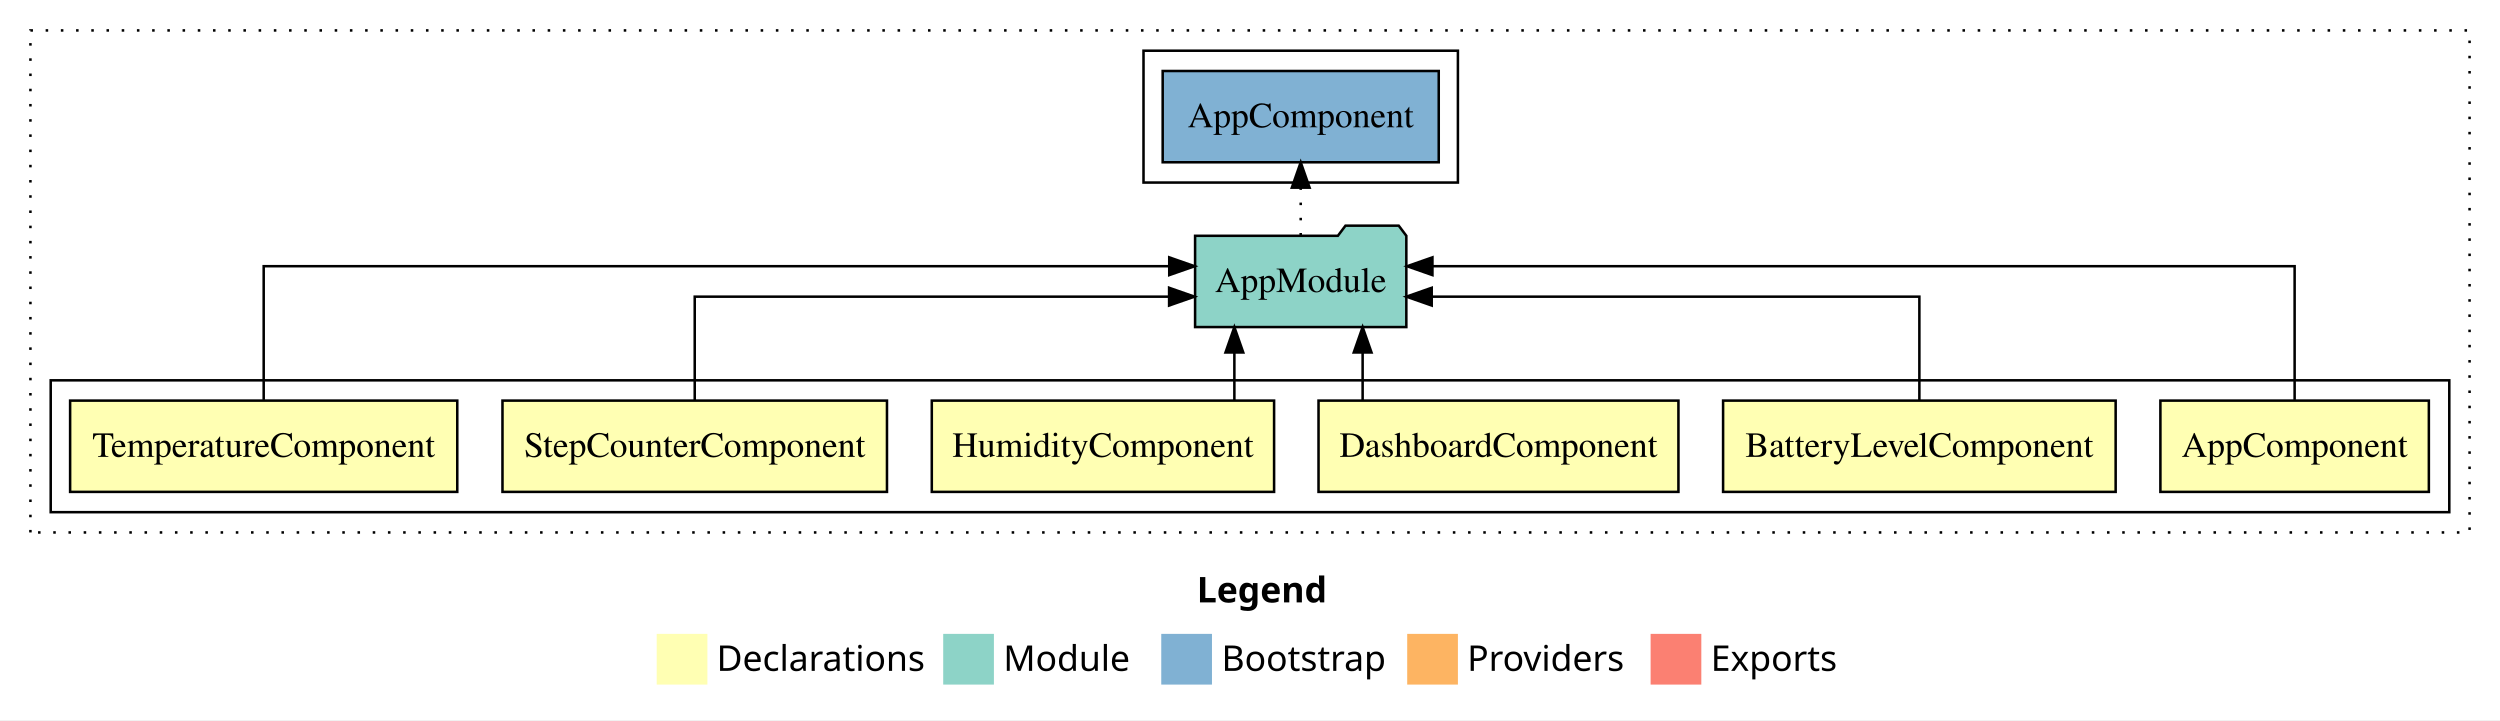
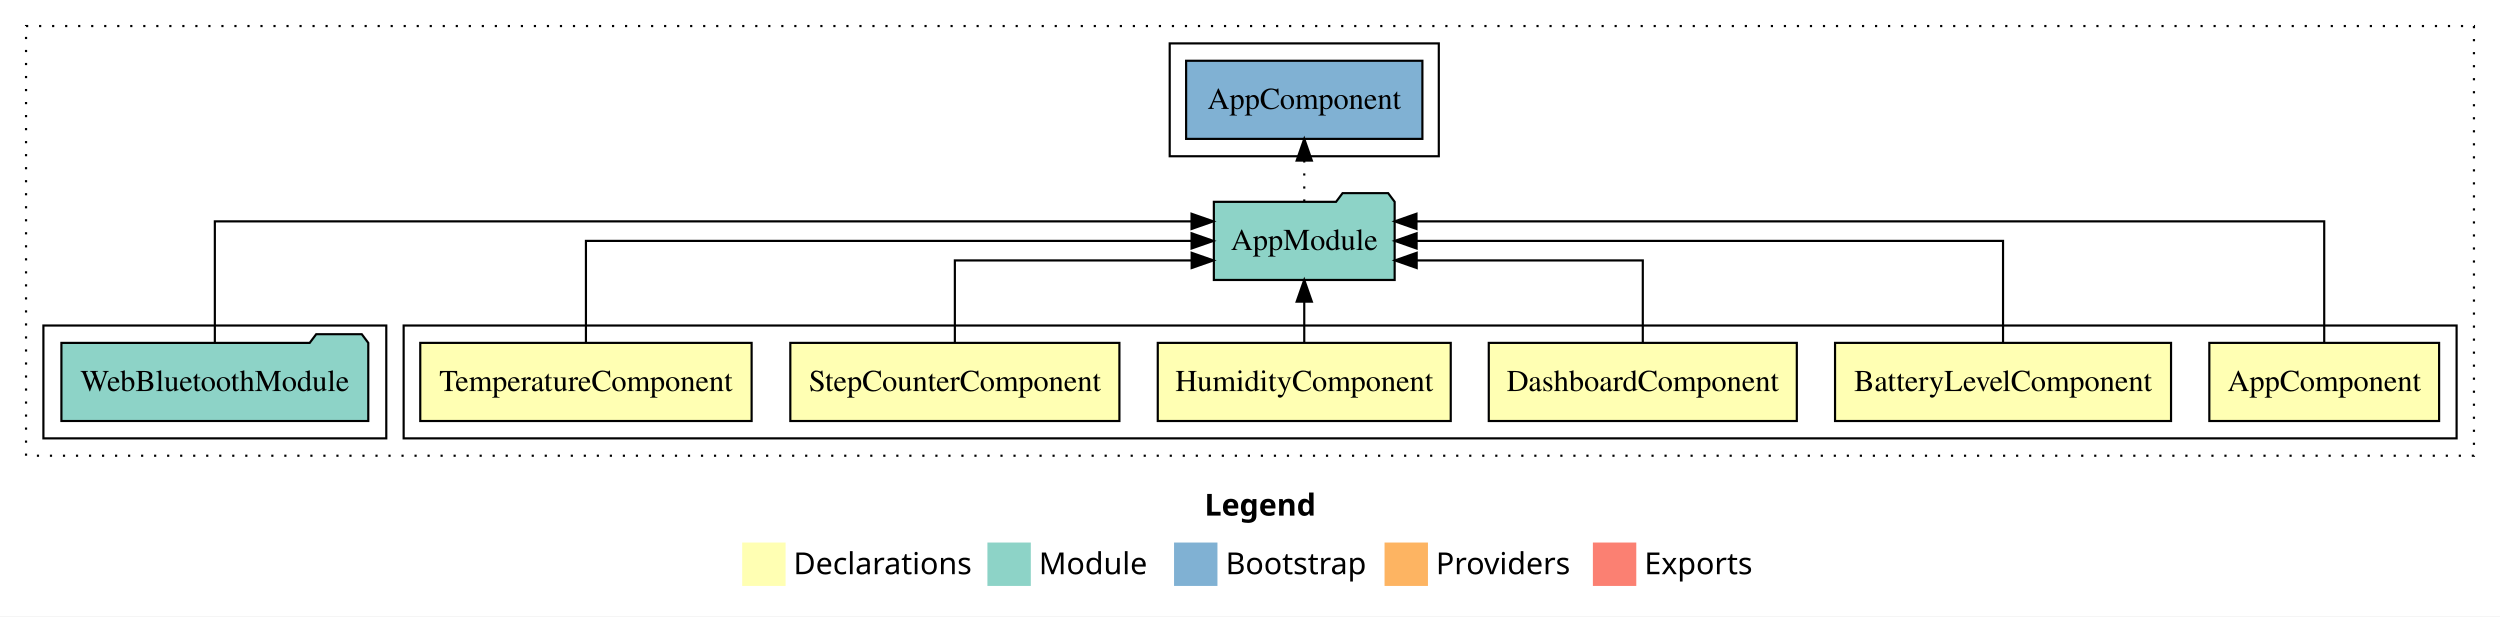
- <svg xmlns="http://www.w3.org/2000/svg" width="986pt" height="284pt" viewBox="0.00 0.00 986.00 284.00">
+ <svg xmlns="http://www.w3.org/2000/svg" width="1152pt" height="284pt" viewBox="0.00 0.00 1152.00 284.00">
  <g id="graph0" class="graph" transform="scale(1 1) rotate(0) translate(4 280)">
-     <polygon fill="#ffffff" stroke="transparent" points="-4,4 -4,-280 982,-280 982,4 -4,4" />
-     <text text-anchor="start" x="468.009" y="-42.4" font-family="sans-serif" font-weight="bold" font-size="14.00" fill="#000000">Legend</text>
-     <polygon fill="#ffffb3" stroke="transparent" points="255,-10 255,-30 275,-30 275,-10 255,-10" />
-     <text text-anchor="start" x="278.629" y="-15.4" font-family="sans-serif" font-size="14.00" fill="#000000">  Declarations</text>
-     <polygon fill="#8dd3c7" stroke="transparent" points="368,-10 368,-30 388,-30 388,-10 368,-10" />
-     <text text-anchor="start" x="391.725" y="-15.4" font-family="sans-serif" font-size="14.00" fill="#000000">  Module</text>
-     <polygon fill="#80b1d3" stroke="transparent" points="454,-10 454,-30 474,-30 474,-10 454,-10" />
-     <text text-anchor="start" x="477.781" y="-15.4" font-family="sans-serif" font-size="14.00" fill="#000000">  Bootstrap</text>
-     <polygon fill="#fdb462" stroke="transparent" points="551,-10 551,-30 571,-30 571,-10 551,-10" />
-     <text text-anchor="start" x="574.673" y="-15.4" font-family="sans-serif" font-size="14.00" fill="#000000">  Providers</text>
-     <polygon fill="#fb8072" stroke="transparent" points="647,-10 647,-30 667,-30 667,-10 647,-10" />
-     <text text-anchor="start" x="670.726" y="-15.4" font-family="sans-serif" font-size="14.00" fill="#000000">  Exports</text>
+     <polygon fill="#ffffff" stroke="transparent" points="-4,4 -4,-280 1148,-280 1148,4 -4,4" />
+     <text text-anchor="start" x="551.009" y="-42.4" font-family="sans-serif" font-weight="bold" font-size="14.00" fill="#000000">Legend</text>
+     <polygon fill="#ffffb3" stroke="transparent" points="338,-10 338,-30 358,-30 358,-10 338,-10" />
+     <text text-anchor="start" x="361.629" y="-15.4" font-family="sans-serif" font-size="14.00" fill="#000000">  Declarations</text>
+     <polygon fill="#8dd3c7" stroke="transparent" points="451,-10 451,-30 471,-30 471,-10 451,-10" />
+     <text text-anchor="start" x="474.725" y="-15.4" font-family="sans-serif" font-size="14.00" fill="#000000">  Module</text>
+     <polygon fill="#80b1d3" stroke="transparent" points="537,-10 537,-30 557,-30 557,-10 537,-10" />
+     <text text-anchor="start" x="560.781" y="-15.4" font-family="sans-serif" font-size="14.00" fill="#000000">  Bootstrap</text>
+     <polygon fill="#fdb462" stroke="transparent" points="634,-10 634,-30 654,-30 654,-10 634,-10" />
+     <text text-anchor="start" x="657.673" y="-15.4" font-family="sans-serif" font-size="14.00" fill="#000000">  Providers</text>
+     <polygon fill="#fb8072" stroke="transparent" points="730,-10 730,-30 750,-30 750,-10 730,-10" />
+     <text text-anchor="start" x="753.726" y="-15.4" font-family="sans-serif" font-size="14.00" fill="#000000">  Exports</text>
    <g id="clust1" class="cluster">
-       <polygon fill="none" stroke="#000000" stroke-dasharray="1,5" points="8,-70 8,-268 970,-268 970,-70 8,-70" />
+       <polygon fill="none" stroke="#000000" stroke-dasharray="1,5" points="8,-70 8,-268 1136,-268 1136,-70 8,-70" />
    </g>
    <g id="clust2" class="cluster">
-       <polygon fill="none" stroke="#000000" points="16,-78 16,-130 962,-130 962,-78 16,-78" />
+       <polygon fill="none" stroke="#000000" points="182,-78 182,-130 1128,-130 1128,-78 182,-78" />
+     </g>
+     <g id="clust9" class="cluster">
+       <polygon fill="none" stroke="#000000" points="16,-78 16,-130 174,-130 174,-78 16,-78" />
    </g>
    <g id="clust11" class="cluster">
-       <polygon fill="none" stroke="#000000" points="447,-208 447,-260 571,-260 571,-208 447,-208" />
+       <polygon fill="none" stroke="#000000" points="535,-208 535,-260 659,-260 659,-208 535,-208" />
    </g>
    <g id="node1" class="node">
-       <polygon fill="#ffffb3" stroke="#000000" points="953.94,-122 848.06,-122 848.06,-86 953.94,-86 953.94,-122" />
-       <text text-anchor="middle" x="901" y="-99.8" font-family="Times,serif" font-size="14.00" fill="#000000">AppComponent</text>
+       <polygon fill="#ffffb3" stroke="#000000" points="1119.94,-122 1014.06,-122 1014.06,-86 1119.94,-86 1119.94,-122" />
+       <text text-anchor="middle" x="1067" y="-99.8" font-family="Times,serif" font-size="14.00" fill="#000000">AppComponent</text>
    </g>
    <g id="node7" class="node">
-       <polygon fill="#8dd3c7" stroke="#000000" points="550.657,-187 547.657,-191 526.657,-191 523.657,-187 467.343,-187 467.343,-151 550.657,-151 550.657,-187" />
-       <text text-anchor="middle" x="509" y="-164.8" font-family="Times,serif" font-size="14.00" fill="#000000">AppModule</text>
+       <polygon fill="#8dd3c7" stroke="#000000" points="638.657,-187 635.657,-191 614.657,-191 611.657,-187 555.343,-187 555.343,-151 638.657,-151 638.657,-187" />
+       <text text-anchor="middle" x="597" y="-164.8" font-family="Times,serif" font-size="14.00" fill="#000000">AppModule</text>
    </g>
    <g id="edge1" class="edge">
-       <path fill="none" stroke="#000000" d="M901,-122.284C901,-143.321 901,-175 901,-175 901,-175 560.951,-175 560.951,-175" />
-       <polygon fill="#000000" stroke="#000000" points="560.951,-171.5 550.951,-175 560.951,-178.5 560.951,-171.5" />
+       <path fill="none" stroke="#000000" d="M1067,-122.292C1067,-144.206 1067,-178 1067,-178 1067,-178 648.709,-178 648.709,-178" />
+       <polygon fill="#000000" stroke="#000000" points="648.709,-174.5 638.709,-178 648.709,-181.5 648.709,-174.5" />
    </g>
    <g id="node2" class="node">
-       <polygon fill="#ffffb3" stroke="#000000" points="830.413,-122 675.587,-122 675.587,-86 830.413,-86 830.413,-122" />
-       <text text-anchor="middle" x="753" y="-99.8" font-family="Times,serif" font-size="14.00" fill="#000000">BatteryLevelComponent</text>
+       <polygon fill="#ffffb3" stroke="#000000" points="996.413,-122 841.587,-122 841.587,-86 996.413,-86 996.413,-122" />
+       <text text-anchor="middle" x="919" y="-99.8" font-family="Times,serif" font-size="14.00" fill="#000000">BatteryLevelComponent</text>
    </g>
    <g id="edge2" class="edge">
-       <path fill="none" stroke="#000000" d="M753,-122.022C753,-139.373 753,-163 753,-163 753,-163 560.668,-163 560.668,-163" />
-       <polygon fill="#000000" stroke="#000000" points="560.668,-159.5 550.668,-163 560.668,-166.5 560.668,-159.5" />
+       <path fill="none" stroke="#000000" d="M919,-122.106C919,-141.339 919,-169 919,-169 919,-169 648.766,-169 648.766,-169" />
+       <polygon fill="#000000" stroke="#000000" points="648.766,-165.5 638.766,-169 648.766,-172.5 648.766,-165.5" />
    </g>
    <g id="node3" class="node">
-       <polygon fill="#ffffb3" stroke="#000000" points="657.973,-122 516.027,-122 516.027,-86 657.973,-86 657.973,-122" />
-       <text text-anchor="middle" x="587" y="-99.8" font-family="Times,serif" font-size="14.00" fill="#000000">DashboardComponent</text>
+       <polygon fill="#ffffb3" stroke="#000000" points="823.973,-122 682.027,-122 682.027,-86 823.973,-86 823.973,-122" />
+       <text text-anchor="middle" x="753" y="-99.8" font-family="Times,serif" font-size="14.00" fill="#000000">DashboardComponent</text>
    </g>
    <g id="edge3" class="edge">
-       <path fill="none" stroke="#000000" d="M533.421,-122.106C533.421,-122.106 533.421,-140.991 533.421,-140.991" />
-       <polygon fill="#000000" stroke="#000000" points="529.921,-140.991 533.421,-150.991 536.921,-140.991 529.921,-140.991" />
+       <path fill="none" stroke="#000000" d="M753,-122.027C753,-138.398 753,-160 753,-160 753,-160 648.805,-160 648.805,-160" />
+       <polygon fill="#000000" stroke="#000000" points="648.805,-156.5 638.805,-160 648.805,-163.5 648.805,-156.5" />
    </g>
    <g id="node4" class="node">
-       <polygon fill="#ffffb3" stroke="#000000" points="498.501,-122 363.499,-122 363.499,-86 498.501,-86 498.501,-122" />
-       <text text-anchor="middle" x="431" y="-99.8" font-family="Times,serif" font-size="14.00" fill="#000000">HumidityComponent</text>
+       <polygon fill="#ffffb3" stroke="#000000" points="664.501,-122 529.499,-122 529.499,-86 664.501,-86 664.501,-122" />
+       <text text-anchor="middle" x="597" y="-99.8" font-family="Times,serif" font-size="14.00" fill="#000000">HumidityComponent</text>
    </g>
    <g id="edge4" class="edge">
-       <path fill="none" stroke="#000000" d="M482.836,-122.106C482.836,-122.106 482.836,-140.991 482.836,-140.991" />
-       <polygon fill="#000000" stroke="#000000" points="479.336,-140.991 482.836,-150.991 486.336,-140.991 479.336,-140.991" />
+       <path fill="none" stroke="#000000" d="M597,-122.106C597,-122.106 597,-140.991 597,-140.991" />
+       <polygon fill="#000000" stroke="#000000" points="593.5,-140.991 597,-150.991 600.5,-140.991 593.5,-140.991" />
    </g>
    <g id="node5" class="node">
-       <polygon fill="#ffffb3" stroke="#000000" points="345.823,-122 194.177,-122 194.177,-86 345.823,-86 345.823,-122" />
-       <text text-anchor="middle" x="270" y="-99.8" font-family="Times,serif" font-size="14.00" fill="#000000">StepCounterComponent</text>
+       <polygon fill="#ffffb3" stroke="#000000" points="511.823,-122 360.177,-122 360.177,-86 511.823,-86 511.823,-122" />
+       <text text-anchor="middle" x="436" y="-99.8" font-family="Times,serif" font-size="14.00" fill="#000000">StepCounterComponent</text>
    </g>
    <g id="edge5" class="edge">
-       <path fill="none" stroke="#000000" d="M270,-122.022C270,-139.373 270,-163 270,-163 270,-163 457.096,-163 457.096,-163" />
-       <polygon fill="#000000" stroke="#000000" points="457.096,-166.5 467.096,-163 457.096,-159.5 457.096,-166.5" />
+       <path fill="none" stroke="#000000" d="M436,-122.027C436,-138.398 436,-160 436,-160 436,-160 545.119,-160 545.119,-160" />
+       <polygon fill="#000000" stroke="#000000" points="545.12,-163.5 555.119,-160 545.119,-156.5 545.12,-163.5" />
    </g>
    <g id="node6" class="node">
-       <polygon fill="#ffffb3" stroke="#000000" points="176.346,-122 23.654,-122 23.654,-86 176.346,-86 176.346,-122" />
-       <text text-anchor="middle" x="100" y="-99.8" font-family="Times,serif" font-size="14.00" fill="#000000">TemperatureComponent</text>
+       <polygon fill="#ffffb3" stroke="#000000" points="342.346,-122 189.654,-122 189.654,-86 342.346,-86 342.346,-122" />
+       <text text-anchor="middle" x="266" y="-99.8" font-family="Times,serif" font-size="14.00" fill="#000000">TemperatureComponent</text>
    </g>
    <g id="edge6" class="edge">
-       <path fill="none" stroke="#000000" d="M100,-122.284C100,-143.321 100,-175 100,-175 100,-175 457.152,-175 457.152,-175" />
-       <polygon fill="#000000" stroke="#000000" points="457.152,-178.5 467.152,-175 457.152,-171.5 457.152,-178.5" />
+       <path fill="none" stroke="#000000" d="M266,-122.106C266,-141.339 266,-169 266,-169 266,-169 545.079,-169 545.079,-169" />
+       <polygon fill="#000000" stroke="#000000" points="545.079,-172.5 555.079,-169 545.079,-165.5 545.079,-172.5" />
+     </g>
+     <g id="node9" class="node">
+       <polygon fill="#80b1d3" stroke="#000000" points="651.439,-252 542.561,-252 542.561,-216 651.439,-216 651.439,-252" />
+       <text text-anchor="middle" x="597" y="-229.8" font-family="Times,serif" font-size="14.00" fill="#000000">AppComponent </text>
+     </g>
+     <g id="edge8" class="edge">
+       <path fill="none" stroke="#000000" stroke-dasharray="1,5" d="M597,-187.106C597,-187.106 597,-205.991 597,-205.991" />
+       <polygon fill="#000000" stroke="#000000" points="593.5,-205.991 597,-215.991 600.5,-205.991 593.5,-205.991" />
    </g>
    <g id="node8" class="node">
-       <polygon fill="#80b1d3" stroke="#000000" points="563.439,-252 454.561,-252 454.561,-216 563.439,-216 563.439,-252" />
-       <text text-anchor="middle" x="509" y="-229.8" font-family="Times,serif" font-size="14.00" fill="#000000">AppComponent </text>
+       <polygon fill="#8dd3c7" stroke="#000000" points="165.702,-122 162.702,-126 141.702,-126 138.702,-122 24.298,-122 24.298,-86 165.702,-86 165.702,-122" />
+       <text text-anchor="middle" x="95" y="-99.8" font-family="Times,serif" font-size="14.00" fill="#000000">WebBluetoothModule</text>
    </g>
    <g id="edge7" class="edge">
-       <path fill="none" stroke="#000000" stroke-dasharray="1,5" d="M509,-187.106C509,-187.106 509,-205.991 509,-205.991" />
-       <polygon fill="#000000" stroke="#000000" points="505.5,-205.991 509,-215.991 512.5,-205.991 505.5,-205.991" />
+       <path fill="none" stroke="#000000" d="M95,-122.292C95,-144.206 95,-178 95,-178 95,-178 545.063,-178 545.063,-178" />
+       <polygon fill="#000000" stroke="#000000" points="545.063,-181.5 555.063,-178 545.063,-174.5 545.063,-181.5" />
    </g>
  </g>
</svg>
